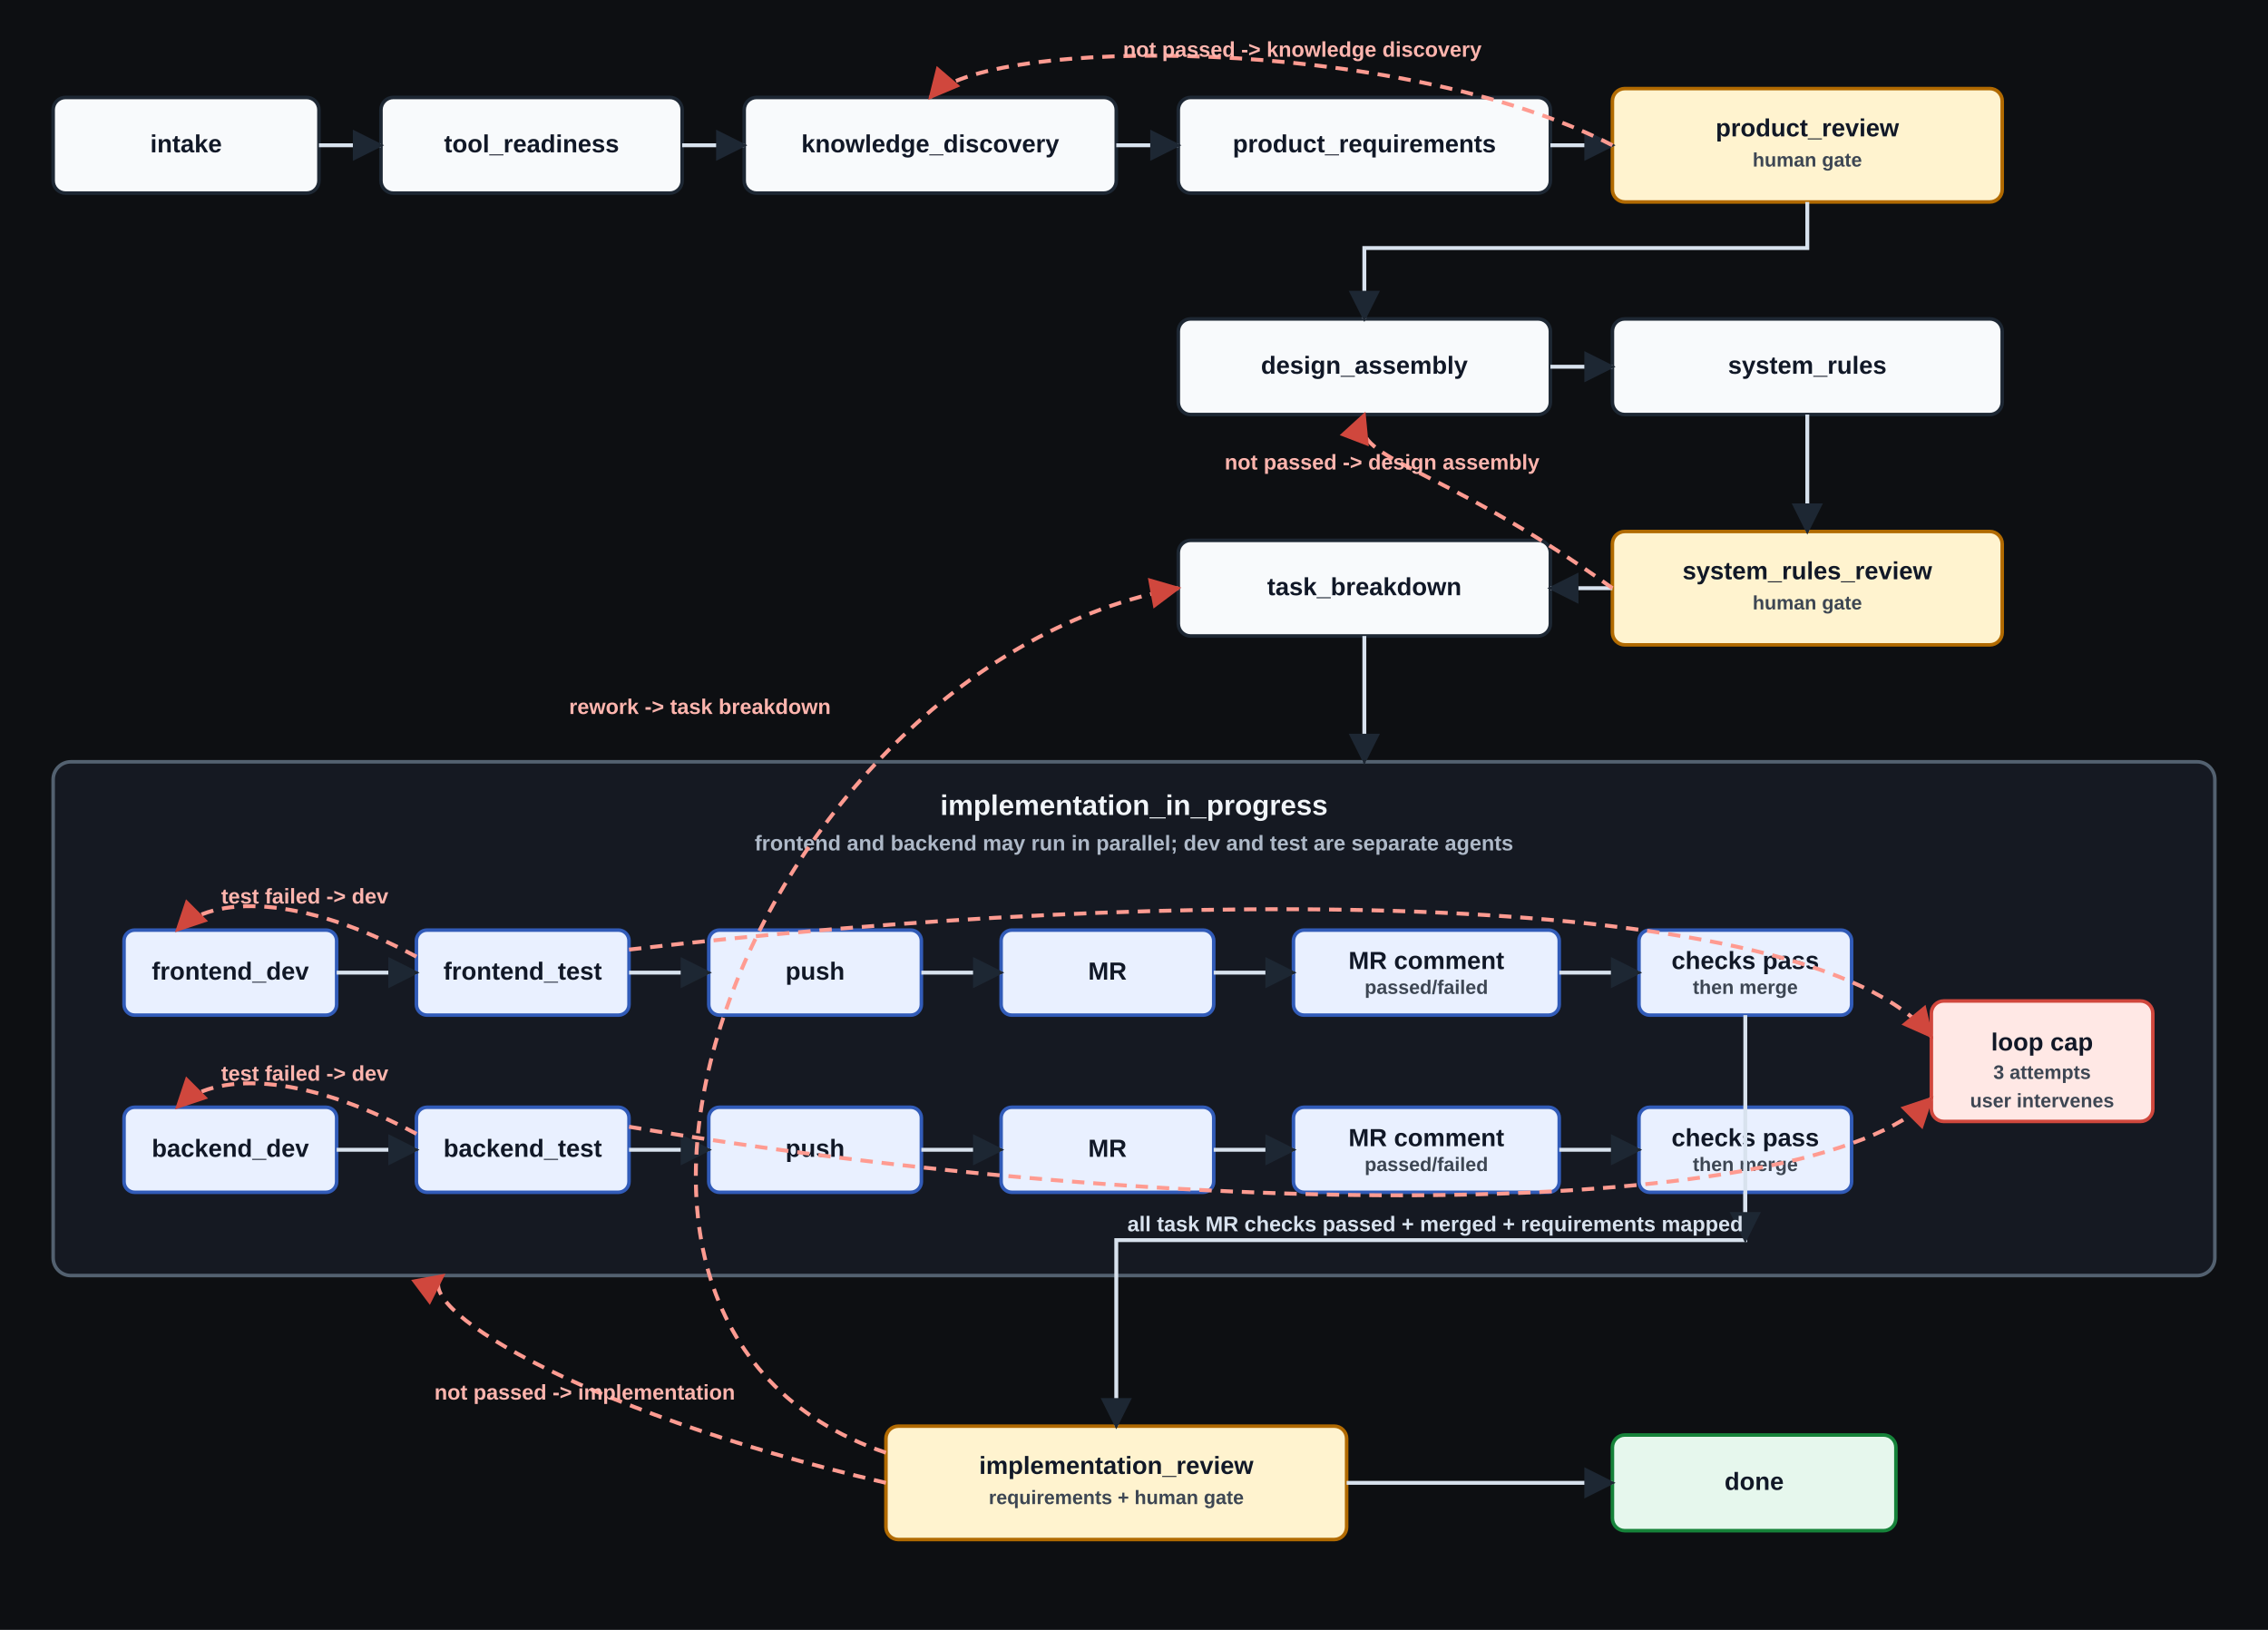
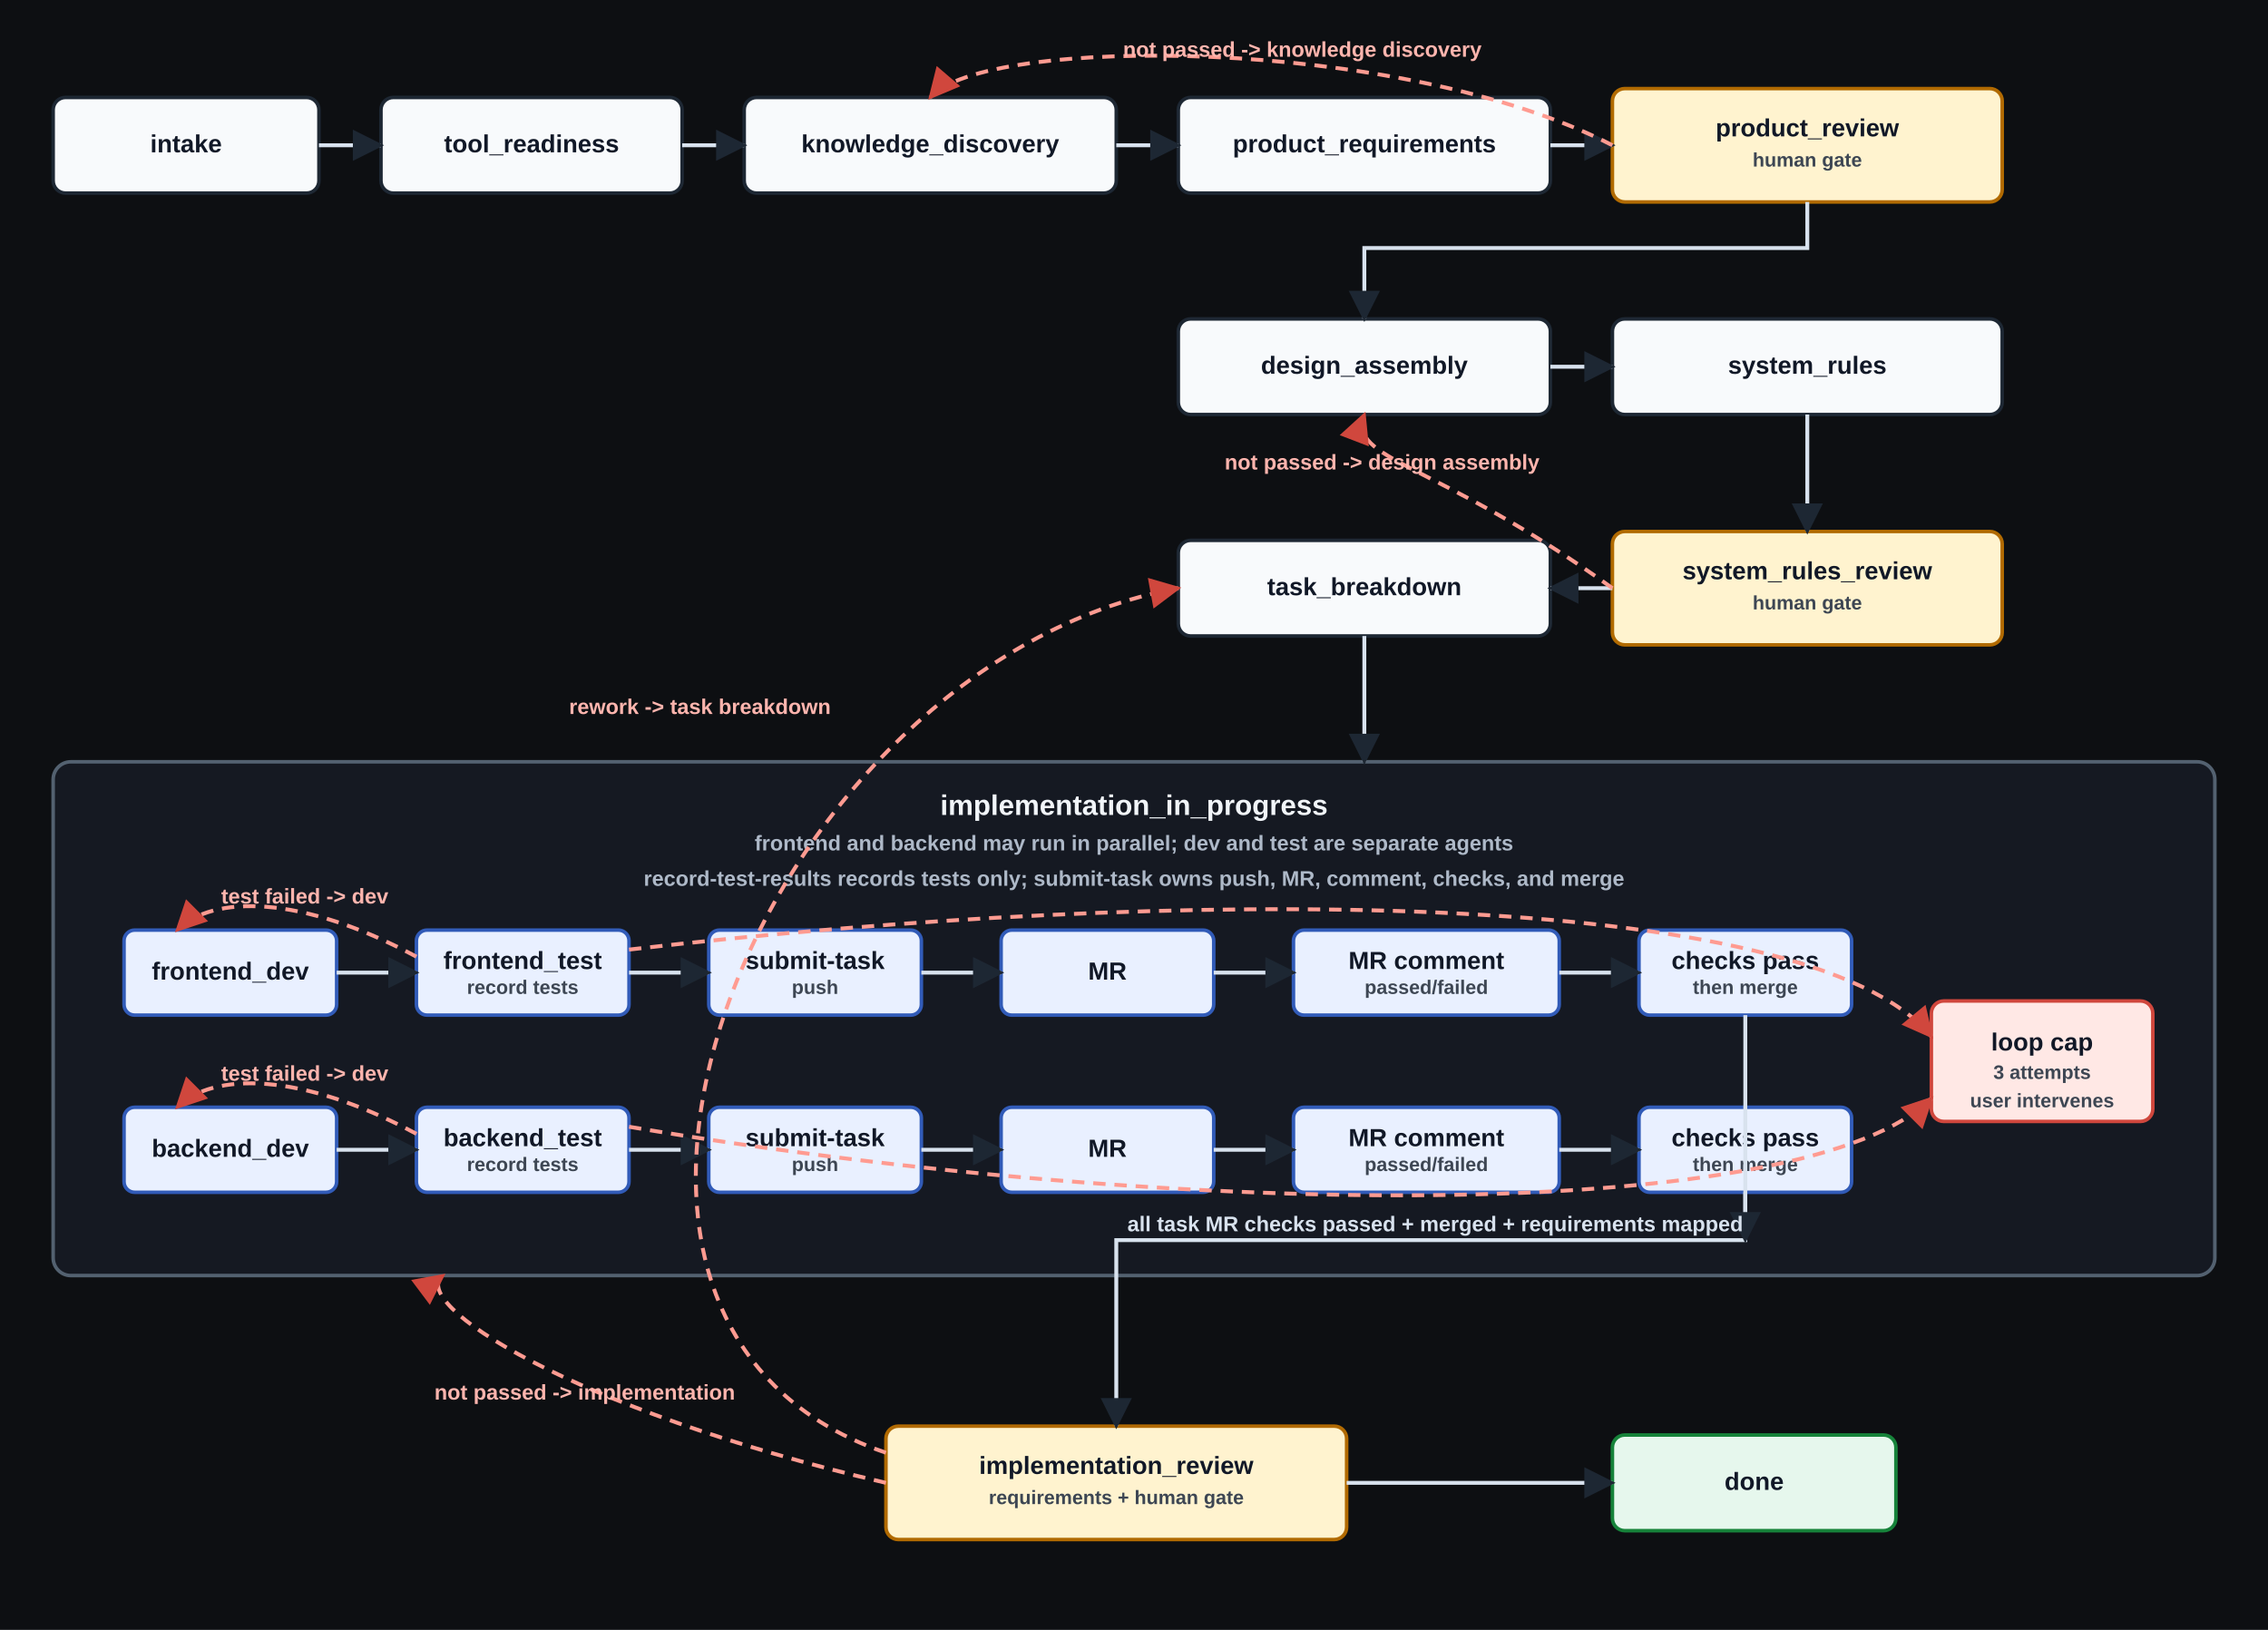
<svg xmlns="http://www.w3.org/2000/svg" width="1280" height="920" viewBox="0 0 1280 920" role="img" aria-labelledby="title desc">
  <defs>
    <marker id="arrow" viewBox="0 0 10 10" refX="9" refY="5" markerWidth="8" markerHeight="8" orient="auto-start-reverse">
      <path d="M0 0 L10 5 L0 10 z" fill="#1d2733" />
    </marker>
    <marker id="warnArrow" viewBox="0 0 10 10" refX="9" refY="5" markerWidth="8" markerHeight="8" orient="auto-start-reverse">
      <path d="M0 0 L10 5 L0 10 z" fill="#d0473d" />
    </marker>
    <style>
      .bg{fill:#0d0f12}
      .panel{fill:#151922;stroke:#536170;stroke-width:2}
      .node{fill:#f8fafc;stroke:#1d2733;stroke-width:2}
      .gate{fill:#fff3cf;stroke:#b16a00;stroke-width:2}
      .work{fill:#e9f0ff;stroke:#315bb8;stroke-width:2}
      .done{fill:#e6f7ed;stroke:#16833a;stroke-width:2}
      .warn{fill:#ffe8e5;stroke:#d0473d;stroke-width:2}
      .edge{fill:none;stroke:#d8e2ee;stroke-width:2.2;marker-end:url(#arrow)}
      .edgeWarn{fill:none;stroke:#ff9b91;stroke-width:2.2;stroke-dasharray:7 5;marker-end:url(#warnArrow)}
      .txt{font:700 14px Arial,sans-serif;fill:#111827;text-anchor:middle;dominant-baseline:middle}
      .small{font:600 11px Arial,sans-serif;fill:#3d4653;text-anchor:middle}
      .darkTitle{font:800 16px Arial,sans-serif;fill:#f1f5f9;text-anchor:middle}
      .darkSmall{font:600 12px Arial,sans-serif;fill:#aeb9c8;text-anchor:middle}
      .label{font:700 12px Arial,sans-serif;fill:#d8e2ee;text-anchor:middle}
      .labelWarn{font:700 12px Arial,sans-serif;fill:#ffb5ae;text-anchor:middle}
    </style>
  </defs>
  <rect class="bg" width="1280" height="920" />
  <rect class="node" x="30" y="55" width="150" height="54" rx="7" />
  <text class="txt" x="105" y="82">intake</text>
  <rect class="node" x="215" y="55" width="170" height="54" rx="7" />
  <text class="txt" x="300" y="82">tool_readiness</text>
  <rect class="node" x="420" y="55" width="210" height="54" rx="7" />
  <text class="txt" x="525" y="82">knowledge_discovery</text>
  <rect class="node" x="665" y="55" width="210" height="54" rx="7" />
  <text class="txt" x="770" y="82">product_requirements</text>
  <rect class="gate" x="910" y="50" width="220" height="64" rx="7" />
  <text class="txt" x="1020" y="73">product_review</text>
  <text class="small" x="1020" y="94">human gate</text>
  <rect class="node" x="665" y="180" width="210" height="54" rx="7" />
  <text class="txt" x="770" y="207">design_assembly</text>
  <rect class="node" x="910" y="180" width="220" height="54" rx="7" />
  <text class="txt" x="1020" y="207">system_rules</text>
  <rect class="gate" x="910" y="300" width="220" height="64" rx="7" />
  <text class="txt" x="1020" y="323">system_rules_review</text>
  <text class="small" x="1020" y="344">human gate</text>
  <rect class="node" x="665" y="305" width="210" height="54" rx="7" />
  <text class="txt" x="770" y="332">task_breakdown</text>
  <rect class="panel" x="30" y="430" width="1220" height="290" rx="10" />
  <text class="darkTitle" x="640" y="460">implementation_in_progress</text>
  <text class="darkSmall" x="640" y="480">frontend and backend may run in parallel; dev and test are separate agents</text>
+   <text class="darkSmall" x="640" y="500">record-test-results records tests only; submit-task owns push, MR, comment, checks, and merge</text>
  <rect class="work" x="70" y="525" width="120" height="48" rx="6" />
  <text class="txt" x="130" y="549">frontend_dev</text>
  <rect class="work" x="235" y="525" width="120" height="48" rx="6" />
-   <text class="txt" x="295" y="549">frontend_test</text>
+   <text class="txt" x="295" y="543">frontend_test</text>
+   <text class="small" x="295" y="561">record tests</text>
  <rect class="work" x="400" y="525" width="120" height="48" rx="6" />
-   <text class="txt" x="460" y="549">push</text>
+   <text class="txt" x="460" y="543">submit-task</text>
+   <text class="small" x="460" y="561">push</text>
  <rect class="work" x="565" y="525" width="120" height="48" rx="6" />
  <text class="txt" x="625" y="549">MR</text>
  <rect class="work" x="730" y="525" width="150" height="48" rx="6" />
  <text class="txt" x="805" y="543">MR comment</text>
  <text class="small" x="805" y="561">passed/failed</text>
  <rect class="work" x="925" y="525" width="120" height="48" rx="6" />
  <text class="txt" x="985" y="543">checks pass</text>
  <text class="small" x="985" y="561">then merge</text>
  <rect class="work" x="70" y="625" width="120" height="48" rx="6" />
  <text class="txt" x="130" y="649">backend_dev</text>
  <rect class="work" x="235" y="625" width="120" height="48" rx="6" />
-   <text class="txt" x="295" y="649">backend_test</text>
+   <text class="txt" x="295" y="643">backend_test</text>
+   <text class="small" x="295" y="661">record tests</text>
  <rect class="work" x="400" y="625" width="120" height="48" rx="6" />
-   <text class="txt" x="460" y="649">push</text>
+   <text class="txt" x="460" y="643">submit-task</text>
+   <text class="small" x="460" y="661">push</text>
  <rect class="work" x="565" y="625" width="120" height="48" rx="6" />
  <text class="txt" x="625" y="649">MR</text>
  <rect class="work" x="730" y="625" width="150" height="48" rx="6" />
  <text class="txt" x="805" y="643">MR comment</text>
  <text class="small" x="805" y="661">passed/failed</text>
  <rect class="work" x="925" y="625" width="120" height="48" rx="6" />
  <text class="txt" x="985" y="643">checks pass</text>
  <text class="small" x="985" y="661">then merge</text>
  <rect class="warn" x="1090" y="565" width="125" height="68" rx="7" />
  <text class="txt" x="1152.5" y="589">loop cap</text>
  <text class="small" x="1152.5" y="609">3 attempts</text>
  <text class="small" x="1152.5" y="625">user intervenes</text>
  <rect class="gate" x="500" y="805" width="260" height="64" rx="7" />
  <text class="txt" x="630" y="828">implementation_review</text>
  <text class="small" x="630" y="849">requirements + human gate</text>
  <rect class="done" x="910" y="810" width="160" height="54" rx="7" />
  <text class="txt" x="990" y="837">done</text>
  <path class="edge" d="M180 82 H215" />
  <path class="edge" d="M385 82 H420" />
  <path class="edge" d="M630 82 H665" />
  <path class="edge" d="M875 82 H910" />
  <path class="edge" d="M1020 114 V140 H770 V180" />
  <path class="edge" d="M875 207 H910" />
  <path class="edge" d="M1020 234 V300" />
  <path class="edge" d="M910 332 H875" />
  <path class="edge" d="M770 359 V430" />
  <path class="edge" d="M190 549 H235" />
  <path class="edge" d="M355 549 H400" />
  <path class="edge" d="M520 549 H565" />
  <path class="edge" d="M685 549 H730" />
  <path class="edge" d="M880 549 H925" />
  <path class="edge" d="M190 649 H235" />
  <path class="edge" d="M355 649 H400" />
  <path class="edge" d="M520 649 H565" />
  <path class="edge" d="M685 649 H730" />
  <path class="edge" d="M880 649 H925" />
  <path class="edge" d="M985 573 V700 H630 V805" />
  <path class="edge" d="M985 673 V700" />
  <text class="label" x="810" y="695">all task MR checks passed + merged + requirements mapped</text>
  <path class="edge" d="M760 837 H910" />
  <path class="edgeWarn" d="M235 540 C170 505 120 505 100 525" />
  <text class="labelWarn" x="172" y="510">test failed -&gt; dev</text>
  <path class="edgeWarn" d="M235 640 C170 605 120 605 100 625" />
  <text class="labelWarn" x="172" y="610">test failed -&gt; dev</text>
  <path class="edgeWarn" d="M355 536 C665 500 1020 500 1090 585" />
  <path class="edgeWarn" d="M355 636 C675 690 1020 690 1090 620" />
  <path class="edgeWarn" d="M910 82 C790 20 555 20 525 55" />
  <text class="labelWarn" x="735" y="32">not passed -&gt; knowledge discovery</text>
  <path class="edgeWarn" d="M910 332 C810 260 760 260 770 234" />
  <text class="labelWarn" x="780" y="265">not passed -&gt; design assembly</text>
  <path class="edgeWarn" d="M500 837 C320 795 230 735 250 720" />
  <text class="labelWarn" x="330" y="790">not passed -&gt; implementation</text>
  <path class="edgeWarn" d="M500 820 C280 745 430 375 665 332" />
  <text class="labelWarn" x="395" y="403">rework -&gt; task breakdown</text>
</svg>
